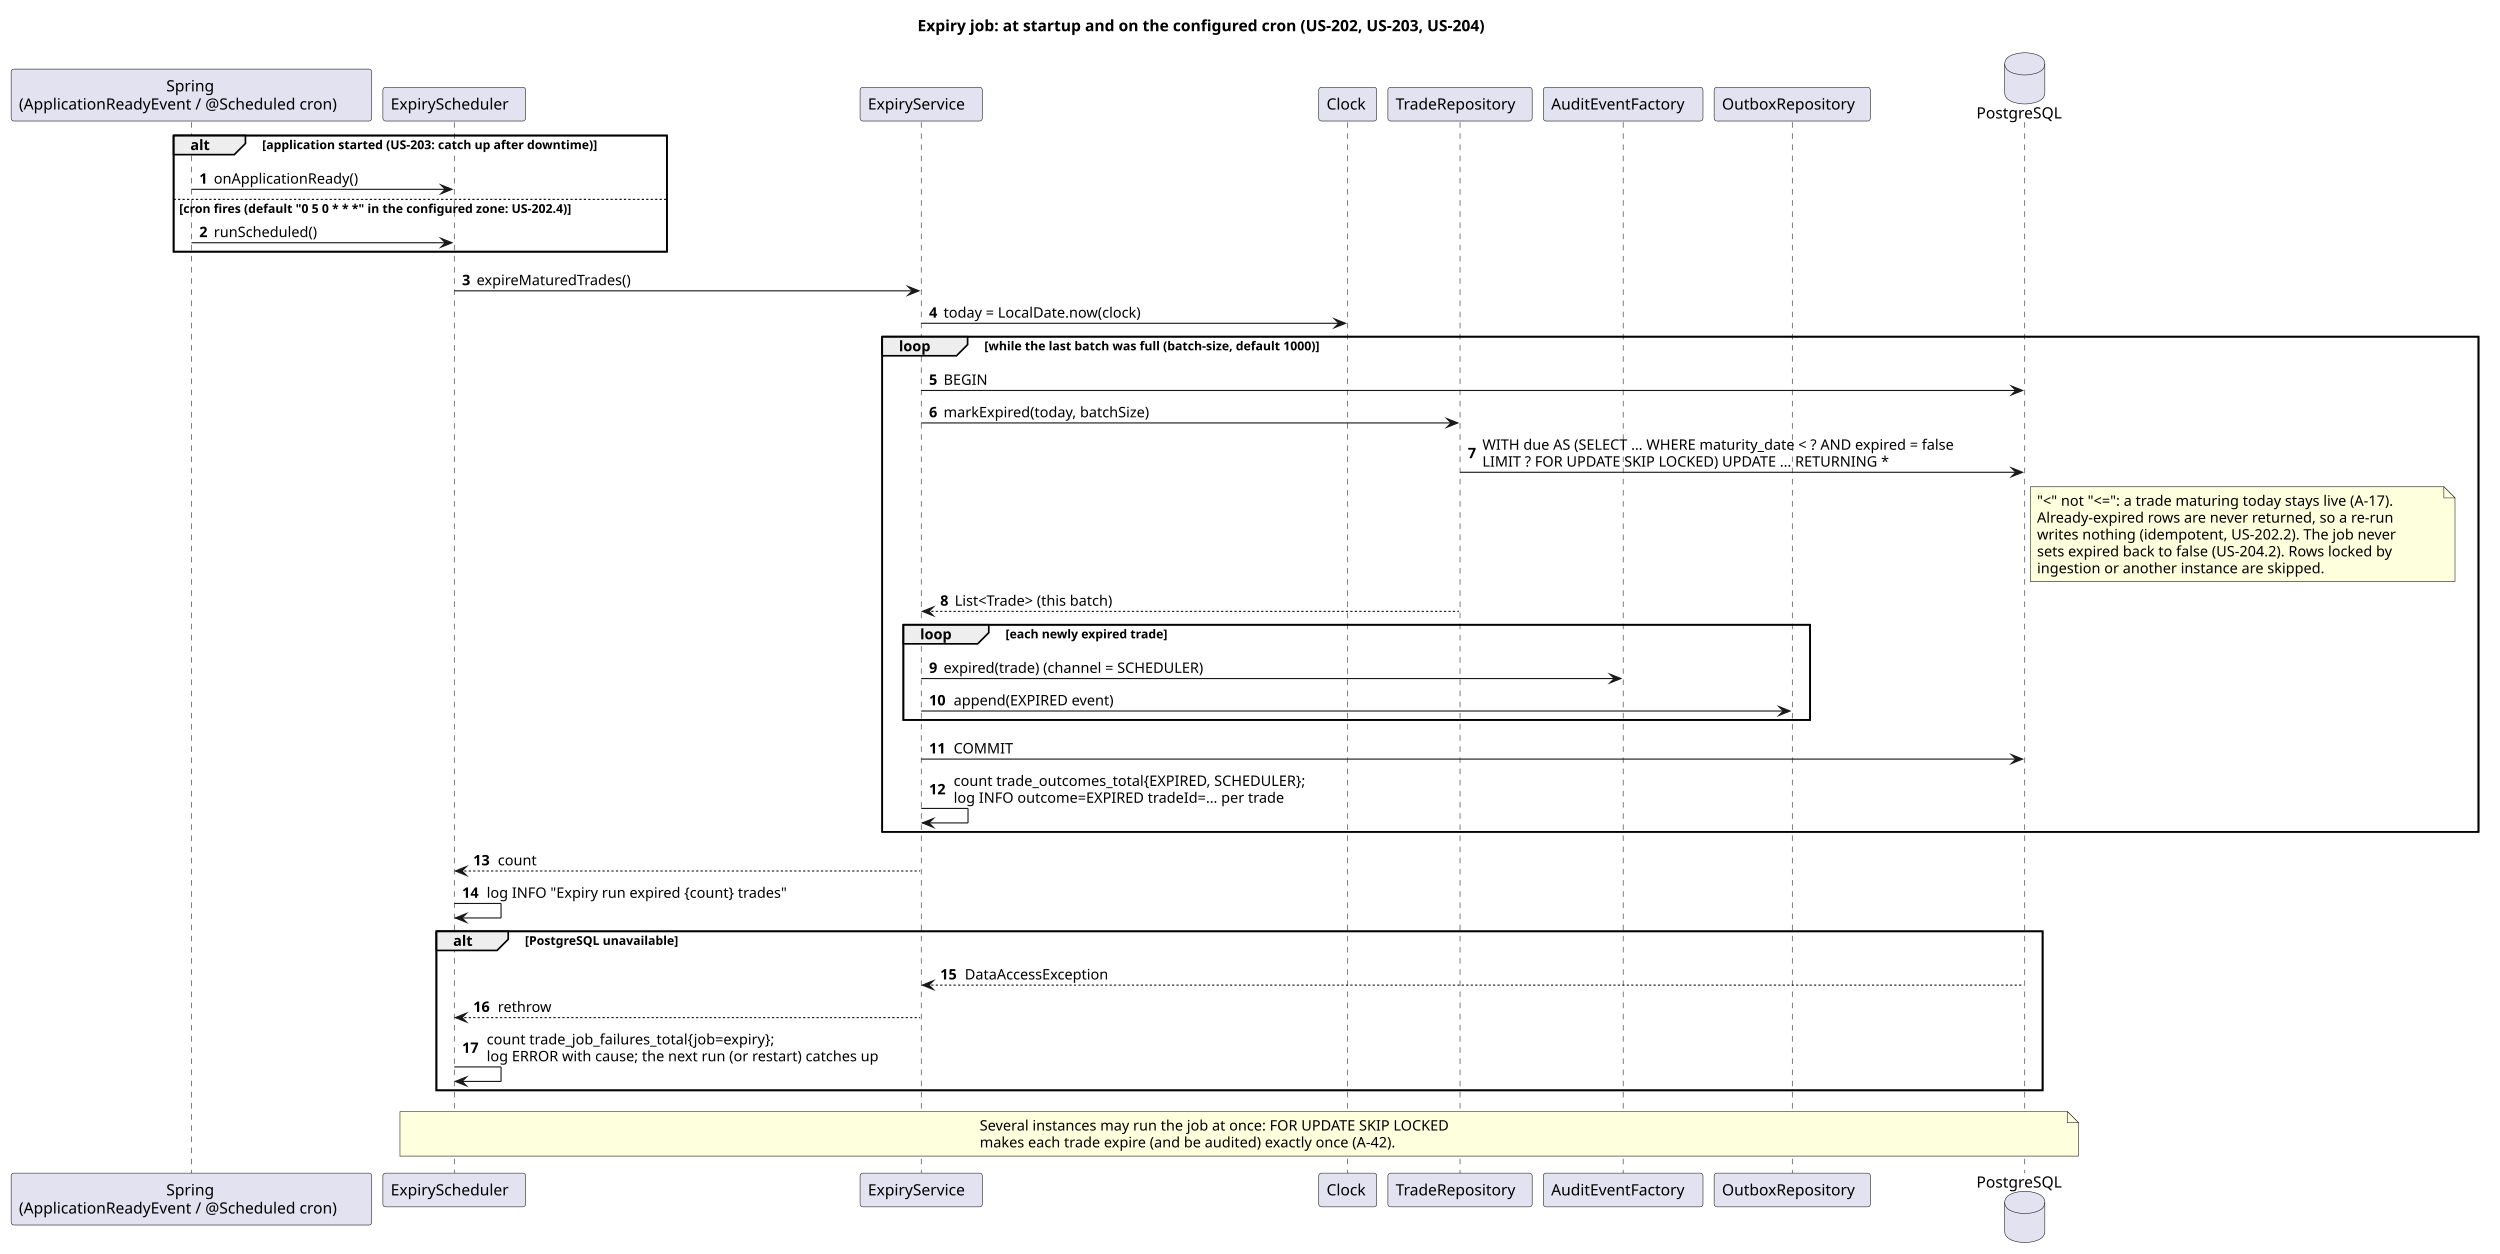
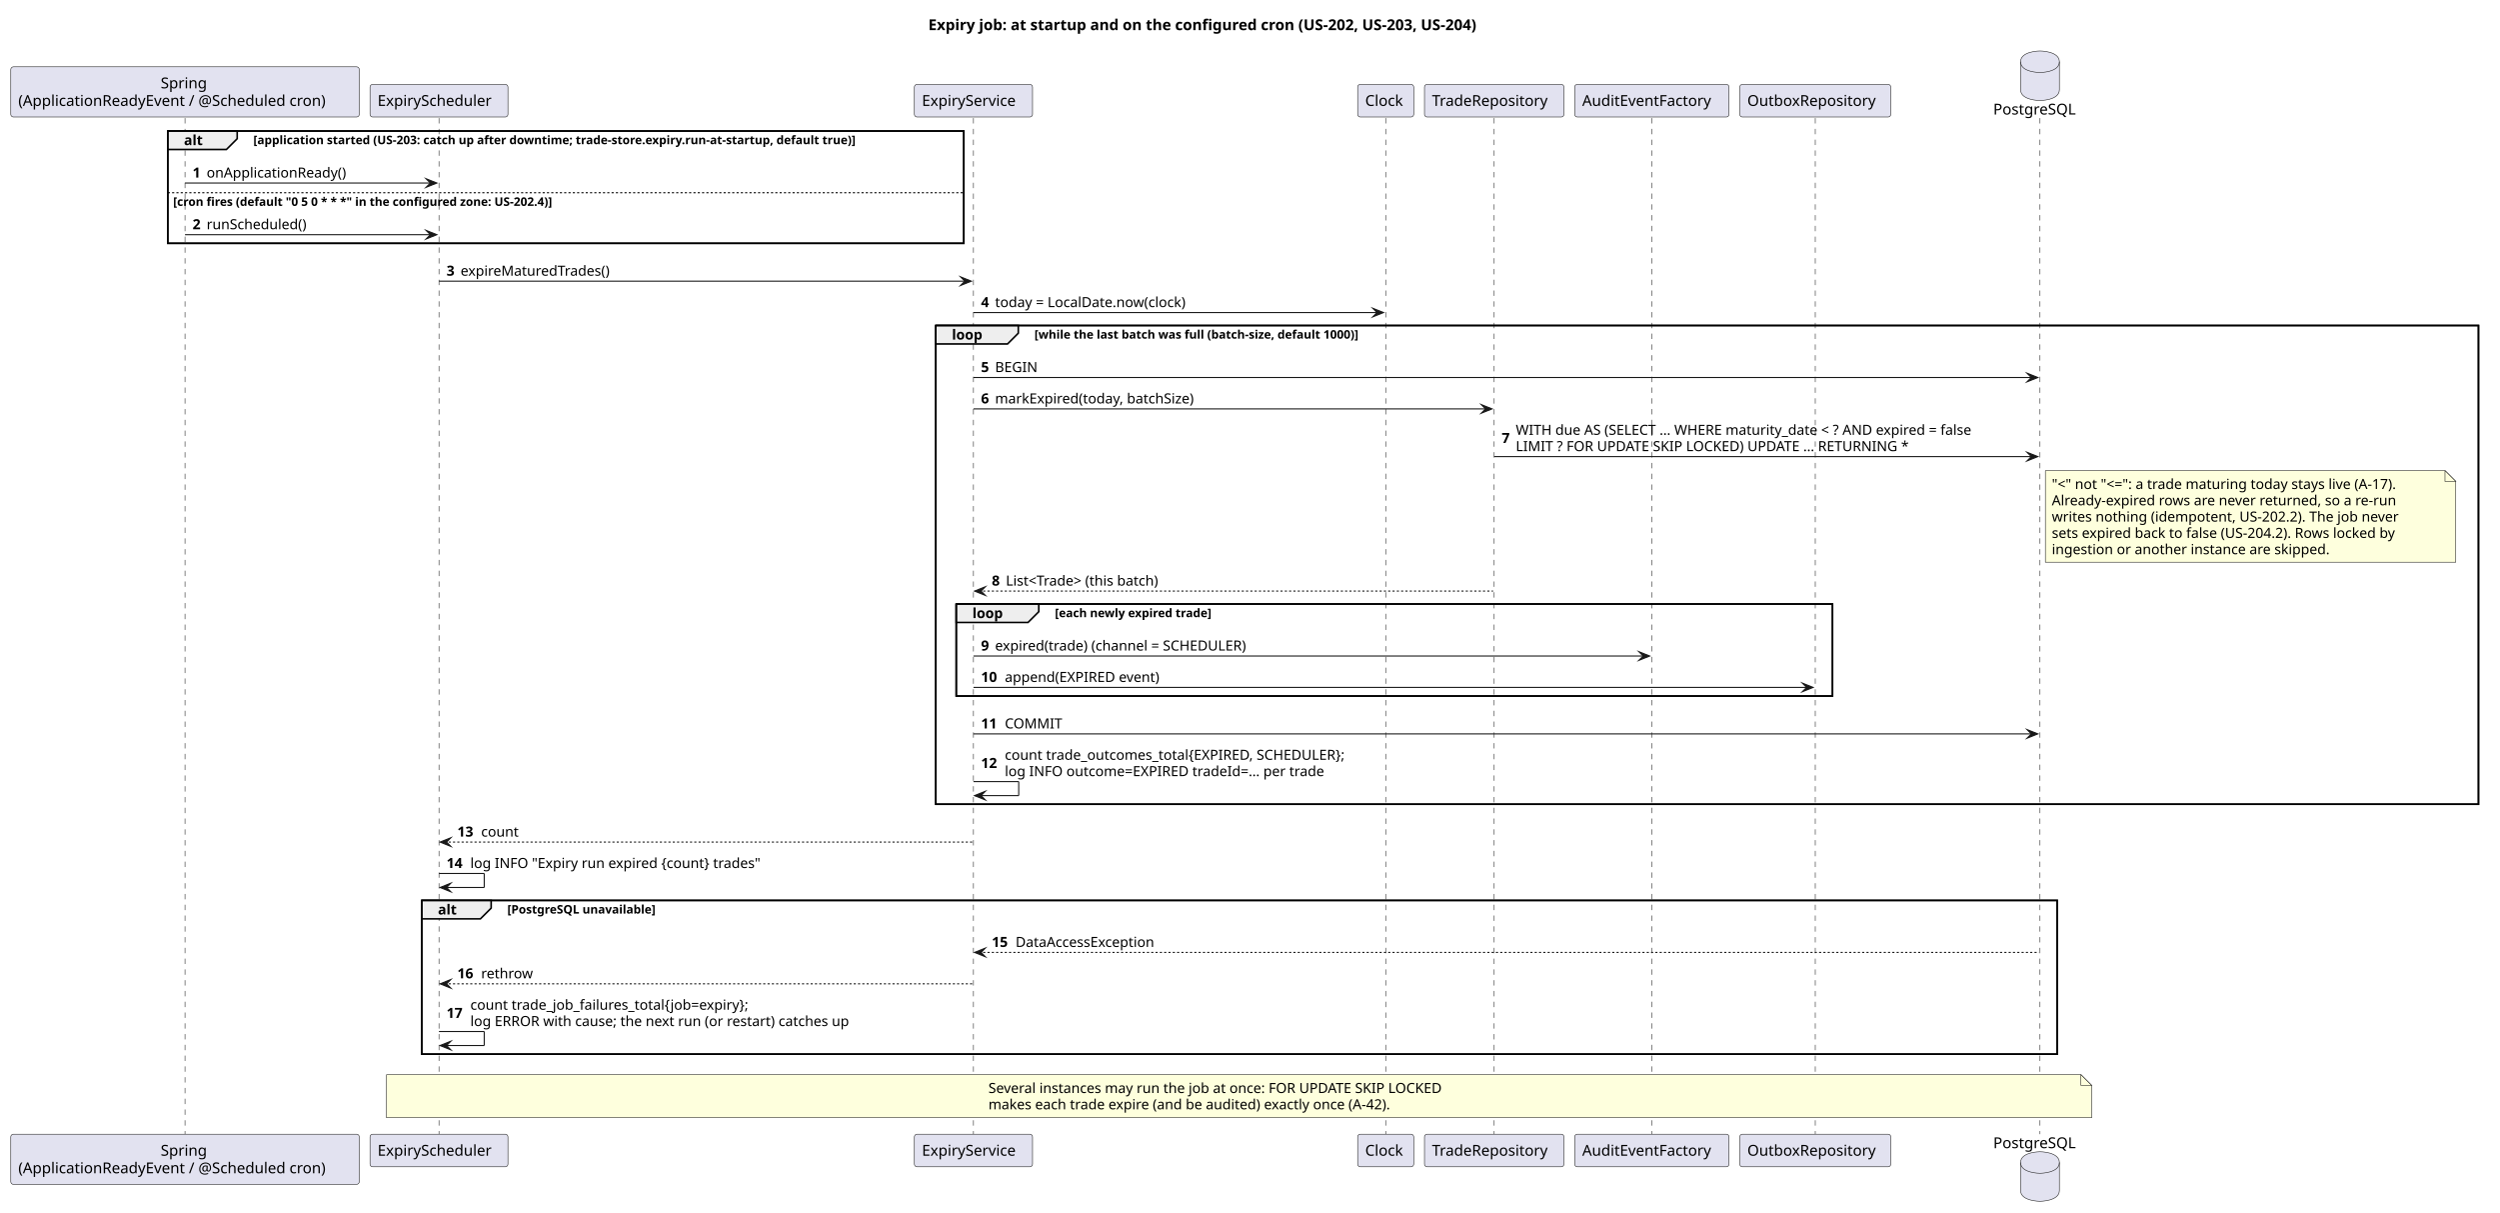
- <svg xmlns="http://www.w3.org/2000/svg" version="1.1" data-diagram-type="SEQUENCE" style="width:2243px;height:1125px;background:#FFFFFF;" width="2243px" height="1125px" viewBox="0 0 2243 1125" zoomAndPan="magnify" preserveAspectRatio="none" contentStyleType="text/css">
+ <svg xmlns="http://www.w3.org/2000/svg" version="1.1" data-diagram-type="SEQUENCE" style="width:2320px;height:1125px;background:#FFFFFF;" width="2320px" height="1125px" viewBox="0 0 2320 1125" zoomAndPan="magnify" preserveAspectRatio="none" contentStyleType="text/css">
  <defs />
  <g font-family="sans-serif" lengthAdjust="spacing">
    <g class="title" data-source-line="1">
-       <text x="823.188" y="27.995" fill="#000" font-size="14" textLength="595.328" font-weight="700">Expiry job: at startup and on the configured cron (US-202, US-203, US-204)</text>
-     </g>
-     <rect x="155.762" y="121.594" width="442.614" height="104.203" fill="none" style="stroke:#000;stroke-width:1.5;" />
-     <rect x="791.512" y="302.063" width="1432.193" height="444.258" fill="none" style="stroke:#000;stroke-width:1.5;" />
-     <rect x="810.512" y="560.523" width="813.499" height="85.398" fill="none" style="stroke:#000;stroke-width:1.5;" />
-     <rect x="391.543" y="835.586" width="1441.084" height="142.664" fill="none" style="stroke:#000;stroke-width:1.5;" />
+       <text x="861.804" y="27.995" fill="#000" font-size="14" textLength="595.328" font-weight="700">Expiry job: at startup and on the configured cron (US-202, US-203, US-204)</text>
+     </g>
+     <rect x="155.762" y="121.594" width="738.98" height="104.203" fill="none" style="stroke:#000;stroke-width:1.5;" />
+     <rect x="868.743" y="302.063" width="1432.193" height="444.258" fill="none" style="stroke:#000;stroke-width:1.5;" />
+     <rect x="887.743" y="560.523" width="813.499" height="85.398" fill="none" style="stroke:#000;stroke-width:1.5;" />
+     <rect x="391.543" y="835.586" width="1518.315" height="142.664" fill="none" style="stroke:#000;stroke-width:1.5;" />
    <g class="participant-lifeline" data-qualified-name="Spring" data-entity-uid="part1" id="part1-lifeline" data-source-line="4">
      <g>
        <rect x="168.262" y="109.594" width="8" height="942.922" fill="#000" fill-opacity="0" />
        <line x1="171.762" y1="109.594" x2="171.762" y2="1052.516" style="stroke:#181818;stroke-width:0.5;stroke-dasharray:5,5;" />
      </g>
    </g>
    <g class="participant-lifeline" data-qualified-name="ExpiryScheduler" data-entity-uid="part2" id="part2-lifeline" data-source-line="5">
      <g>
        <rect x="404.043" y="109.594" width="8" height="942.922" fill="#000" fill-opacity="0" />
        <line x1="407.543" y1="109.594" x2="407.543" y2="1052.516" style="stroke:#181818;stroke-width:0.5;stroke-dasharray:5,5;" />
      </g>
    </g>
    <g class="participant-lifeline" data-qualified-name="ExpiryService" data-entity-uid="part3" id="part3-lifeline" data-source-line="6">
      <g>
-         <rect x="823.012" y="109.594" width="8" height="942.922" fill="#000" fill-opacity="0" />
-         <line x1="826.512" y1="109.594" x2="826.512" y2="1052.516" style="stroke:#181818;stroke-width:0.5;stroke-dasharray:5,5;" />
+         <rect x="900.243" y="109.594" width="8" height="942.922" fill="#000" fill-opacity="0" />
+         <line x1="903.743" y1="109.594" x2="903.743" y2="1052.516" style="stroke:#181818;stroke-width:0.5;stroke-dasharray:5,5;" />
      </g>
    </g>
    <g class="participant-lifeline" data-qualified-name="Clock" data-entity-uid="part4" id="part4-lifeline" data-source-line="7">
      <g>
-         <rect x="1205.691" y="109.594" width="8" height="942.922" fill="#000" fill-opacity="0" />
-         <line x1="1209.191" y1="109.594" x2="1209.191" y2="1052.516" style="stroke:#181818;stroke-width:0.5;stroke-dasharray:5,5;" />
+         <rect x="1282.922" y="109.594" width="8" height="942.922" fill="#000" fill-opacity="0" />
+         <line x1="1286.422" y1="109.594" x2="1286.422" y2="1052.516" style="stroke:#181818;stroke-width:0.5;stroke-dasharray:5,5;" />
      </g>
    </g>
    <g class="participant-lifeline" data-qualified-name="TradeRepository" data-entity-uid="part5" id="part5-lifeline" data-source-line="8">
      <g>
-         <rect x="1306.438" y="109.594" width="8" height="942.922" fill="#000" fill-opacity="0" />
-         <line x1="1309.938" y1="109.594" x2="1309.938" y2="1052.516" style="stroke:#181818;stroke-width:0.5;stroke-dasharray:5,5;" />
+         <rect x="1383.669" y="109.594" width="8" height="942.922" fill="#000" fill-opacity="0" />
+         <line x1="1387.169" y1="109.594" x2="1387.169" y2="1052.516" style="stroke:#181818;stroke-width:0.5;stroke-dasharray:5,5;" />
      </g>
    </g>
    <g class="participant-lifeline" data-qualified-name="AuditEventFactory" data-entity-uid="part6" id="part6-lifeline" data-source-line="9">
      <g>
-         <rect x="1452.791" y="109.594" width="8" height="942.922" fill="#000" fill-opacity="0" />
-         <line x1="1456.291" y1="109.594" x2="1456.291" y2="1052.516" style="stroke:#181818;stroke-width:0.5;stroke-dasharray:5,5;" />
+         <rect x="1530.022" y="109.594" width="8" height="942.922" fill="#000" fill-opacity="0" />
+         <line x1="1533.522" y1="109.594" x2="1533.522" y2="1052.516" style="stroke:#181818;stroke-width:0.5;stroke-dasharray:5,5;" />
      </g>
    </g>
    <g class="participant-lifeline" data-qualified-name="OutboxRepository" data-entity-uid="part7" id="part7-lifeline" data-source-line="10">
      <g>
-         <rect x="1604.51" y="109.594" width="8" height="942.922" fill="#000" fill-opacity="0" />
-         <line x1="1608.01" y1="109.594" x2="1608.01" y2="1052.516" style="stroke:#181818;stroke-width:0.5;stroke-dasharray:5,5;" />
+         <rect x="1681.741" y="109.594" width="8" height="942.922" fill="#000" fill-opacity="0" />
+         <line x1="1685.241" y1="109.594" x2="1685.241" y2="1052.516" style="stroke:#181818;stroke-width:0.5;stroke-dasharray:5,5;" />
      </g>
    </g>
    <g class="participant-lifeline" data-qualified-name="PostgreSQL" data-entity-uid="part8" id="part8-lifeline" data-source-line="11">
      <g>
-         <rect x="1813.127" y="109.594" width="8" height="942.922" fill="#000" fill-opacity="0" />
-         <line x1="1816.627" y1="109.594" x2="1816.627" y2="1052.516" style="stroke:#181818;stroke-width:0.5;stroke-dasharray:5,5;" />
+         <rect x="1890.358" y="109.594" width="8" height="942.922" fill="#000" fill-opacity="0" />
+         <line x1="1893.858" y1="109.594" x2="1893.858" y2="1052.516" style="stroke:#181818;stroke-width:0.5;stroke-dasharray:5,5;" />
      </g>
    </g>
    <g class="participant participant-head" data-qualified-name="Spring" data-entity-uid="part1" id="part1-head" data-source-line="4">
      <rect x="10" y="62" width="323.524" height="46.594" fill="#E2E2F0" style="stroke:#181818;stroke-width:0.5;" rx="2.5" ry="2.5" />
      <text x="149.173" y="81.995" fill="#000" font-size="14" textLength="45.179">Spring</text>
      <text x="17" y="98.292" fill="#000" font-size="14" textLength="309.524">(ApplicationReadyEvent / @Scheduled cron)</text>
    </g>
    <g class="participant participant-head" data-qualified-name="ExpiryScheduler" data-entity-uid="part2" id="part2-head" data-source-line="5">
      <rect x="343.524" y="78.297" width="128.037" height="30.297" fill="#E2E2F0" style="stroke:#181818;stroke-width:0.5;" rx="2.5" ry="2.5" />
      <text x="350.524" y="98.292" fill="#000" font-size="14" textLength="114.037">ExpiryScheduler</text>
    </g>
    <g class="participant participant-head" data-qualified-name="ExpiryService" data-entity-uid="part3" id="part3-head" data-source-line="6">
-       <rect x="771.667" y="78.297" width="109.689" height="30.297" fill="#E2E2F0" style="stroke:#181818;stroke-width:0.5;" rx="2.5" ry="2.5" />
-       <text x="778.667" y="98.292" fill="#000" font-size="14" textLength="95.689">ExpiryService</text>
+       <rect x="848.898" y="78.297" width="109.689" height="30.297" fill="#E2E2F0" style="stroke:#181818;stroke-width:0.5;" rx="2.5" ry="2.5" />
+       <text x="855.898" y="98.292" fill="#000" font-size="14" textLength="95.689">ExpiryService</text>
    </g>
    <g class="participant participant-head" data-qualified-name="Clock" data-entity-uid="part4" id="part4-head" data-source-line="7">
-       <rect x="1183.173" y="78.297" width="52.035" height="30.297" fill="#E2E2F0" style="stroke:#181818;stroke-width:0.5;" rx="2.5" ry="2.5" />
-       <text x="1190.173" y="98.292" fill="#000" font-size="14" textLength="38.035">Clock</text>
+       <rect x="1260.404" y="78.297" width="52.035" height="30.297" fill="#E2E2F0" style="stroke:#181818;stroke-width:0.5;" rx="2.5" ry="2.5" />
+       <text x="1267.404" y="98.292" fill="#000" font-size="14" textLength="38.035">Clock</text>
    </g>
    <g class="participant participant-head" data-qualified-name="TradeRepository" data-entity-uid="part5" id="part5-head" data-source-line="8">
-       <rect x="1245.208" y="78.297" width="129.459" height="30.297" fill="#E2E2F0" style="stroke:#181818;stroke-width:0.5;" rx="2.5" ry="2.5" />
-       <text x="1252.208" y="98.292" fill="#000" font-size="14" textLength="115.459">TradeRepository</text>
+       <rect x="1322.439" y="78.297" width="129.459" height="30.297" fill="#E2E2F0" style="stroke:#181818;stroke-width:0.5;" rx="2.5" ry="2.5" />
+       <text x="1329.439" y="98.292" fill="#000" font-size="14" textLength="115.459">TradeRepository</text>
    </g>
    <g class="participant participant-head" data-qualified-name="AuditEventFactory" data-entity-uid="part6" id="part6-head" data-source-line="9">
-       <rect x="1384.667" y="78.297" width="143.247" height="30.297" fill="#E2E2F0" style="stroke:#181818;stroke-width:0.5;" rx="2.5" ry="2.5" />
-       <text x="1391.667" y="98.292" fill="#000" font-size="14" textLength="129.247">AuditEventFactory</text>
+       <rect x="1461.898" y="78.297" width="143.247" height="30.297" fill="#E2E2F0" style="stroke:#181818;stroke-width:0.5;" rx="2.5" ry="2.5" />
+       <text x="1468.898" y="98.292" fill="#000" font-size="14" textLength="129.247">AuditEventFactory</text>
    </g>
    <g class="participant participant-head" data-qualified-name="OutboxRepository" data-entity-uid="part7" id="part7-head" data-source-line="10">
-       <rect x="1537.915" y="78.297" width="140.191" height="30.297" fill="#E2E2F0" style="stroke:#181818;stroke-width:0.5;" rx="2.5" ry="2.5" />
-       <text x="1544.915" y="98.292" fill="#000" font-size="14" textLength="126.191">OutboxRepository</text>
+       <rect x="1615.146" y="78.297" width="140.191" height="30.297" fill="#E2E2F0" style="stroke:#181818;stroke-width:0.5;" rx="2.5" ry="2.5" />
+       <text x="1622.146" y="98.292" fill="#000" font-size="14" textLength="126.191">OutboxRepository</text>
    </g>
    <g class="participant participant-head" data-qualified-name="PostgreSQL" data-entity-uid="part8" id="part8-head" data-source-line="11">
-       <text x="1773.251" y="106.292" fill="#000" font-size="14" textLength="80.753">PostgreSQL</text>
-       <path d="M1798.627,57.297 C1798.627,47.297 1816.627,47.297 1816.627,47.297 C1816.627,47.297 1834.627,47.297 1834.627,57.297 L1834.627,83.297 C1834.627,93.297 1816.627,93.297 1816.627,93.297 C1816.627,93.297 1798.627,93.297 1798.627,83.297 L1798.627,57.297" style="stroke:#181818;stroke-width:0.5;" fill="#E2E2F0" />
-       <path d="M1798.627,57.297 C1798.627,67.297 1816.627,67.297 1816.627,67.297 C1816.627,67.297 1834.627,67.297 1834.627,57.297" style="stroke:#181818;stroke-width:0.5;" fill="none" />
+       <text x="1850.482" y="106.292" fill="#000" font-size="14" textLength="80.753">PostgreSQL</text>
+       <path d="M1875.858,57.297 C1875.858,47.297 1893.858,47.297 1893.858,47.297 C1893.858,47.297 1911.858,47.297 1911.858,57.297 L1911.858,83.297 C1911.858,93.297 1893.858,93.297 1893.858,93.297 C1893.858,93.297 1875.858,93.297 1875.858,83.297 L1875.858,57.297" style="stroke:#181818;stroke-width:0.5;" fill="#E2E2F0" />
+       <path d="M1875.858,57.297 C1875.858,67.297 1893.858,67.297 1893.858,67.297 C1893.858,67.297 1911.858,67.297 1911.858,57.297" style="stroke:#181818;stroke-width:0.5;" fill="none" />
    </g>
    <g class="participant participant-tail" data-qualified-name="Spring" data-entity-uid="part1" id="part1-tail" data-source-line="4">
      <rect x="10" y="1052.516" width="323.524" height="46.594" fill="#E2E2F0" style="stroke:#181818;stroke-width:0.5;" rx="2.5" ry="2.5" />
      <text x="149.173" y="1072.511" fill="#000" font-size="14" textLength="45.179">Spring</text>
      <text x="17" y="1088.808" fill="#000" font-size="14" textLength="309.524">(ApplicationReadyEvent / @Scheduled cron)</text>
    </g>
    <g class="participant participant-tail" data-qualified-name="ExpiryScheduler" data-entity-uid="part2" id="part2-tail" data-source-line="5">
      <rect x="343.524" y="1052.516" width="128.037" height="30.297" fill="#E2E2F0" style="stroke:#181818;stroke-width:0.5;" rx="2.5" ry="2.5" />
      <text x="350.524" y="1072.511" fill="#000" font-size="14" textLength="114.037">ExpiryScheduler</text>
    </g>
    <g class="participant participant-tail" data-qualified-name="ExpiryService" data-entity-uid="part3" id="part3-tail" data-source-line="6">
-       <rect x="771.667" y="1052.516" width="109.689" height="30.297" fill="#E2E2F0" style="stroke:#181818;stroke-width:0.5;" rx="2.5" ry="2.5" />
-       <text x="778.667" y="1072.511" fill="#000" font-size="14" textLength="95.689">ExpiryService</text>
+       <rect x="848.898" y="1052.516" width="109.689" height="30.297" fill="#E2E2F0" style="stroke:#181818;stroke-width:0.5;" rx="2.5" ry="2.5" />
+       <text x="855.898" y="1072.511" fill="#000" font-size="14" textLength="95.689">ExpiryService</text>
    </g>
    <g class="participant participant-tail" data-qualified-name="Clock" data-entity-uid="part4" id="part4-tail" data-source-line="7">
-       <rect x="1183.173" y="1052.516" width="52.035" height="30.297" fill="#E2E2F0" style="stroke:#181818;stroke-width:0.5;" rx="2.5" ry="2.5" />
-       <text x="1190.173" y="1072.511" fill="#000" font-size="14" textLength="38.035">Clock</text>
+       <rect x="1260.404" y="1052.516" width="52.035" height="30.297" fill="#E2E2F0" style="stroke:#181818;stroke-width:0.5;" rx="2.5" ry="2.5" />
+       <text x="1267.404" y="1072.511" fill="#000" font-size="14" textLength="38.035">Clock</text>
    </g>
    <g class="participant participant-tail" data-qualified-name="TradeRepository" data-entity-uid="part5" id="part5-tail" data-source-line="8">
-       <rect x="1245.208" y="1052.516" width="129.459" height="30.297" fill="#E2E2F0" style="stroke:#181818;stroke-width:0.5;" rx="2.5" ry="2.5" />
-       <text x="1252.208" y="1072.511" fill="#000" font-size="14" textLength="115.459">TradeRepository</text>
+       <rect x="1322.439" y="1052.516" width="129.459" height="30.297" fill="#E2E2F0" style="stroke:#181818;stroke-width:0.5;" rx="2.5" ry="2.5" />
+       <text x="1329.439" y="1072.511" fill="#000" font-size="14" textLength="115.459">TradeRepository</text>
    </g>
    <g class="participant participant-tail" data-qualified-name="AuditEventFactory" data-entity-uid="part6" id="part6-tail" data-source-line="9">
-       <rect x="1384.667" y="1052.516" width="143.247" height="30.297" fill="#E2E2F0" style="stroke:#181818;stroke-width:0.5;" rx="2.5" ry="2.5" />
-       <text x="1391.667" y="1072.511" fill="#000" font-size="14" textLength="129.247">AuditEventFactory</text>
+       <rect x="1461.898" y="1052.516" width="143.247" height="30.297" fill="#E2E2F0" style="stroke:#181818;stroke-width:0.5;" rx="2.5" ry="2.5" />
+       <text x="1468.898" y="1072.511" fill="#000" font-size="14" textLength="129.247">AuditEventFactory</text>
    </g>
    <g class="participant participant-tail" data-qualified-name="OutboxRepository" data-entity-uid="part7" id="part7-tail" data-source-line="10">
-       <rect x="1537.915" y="1052.516" width="140.191" height="30.297" fill="#E2E2F0" style="stroke:#181818;stroke-width:0.5;" rx="2.5" ry="2.5" />
-       <text x="1544.915" y="1072.511" fill="#000" font-size="14" textLength="126.191">OutboxRepository</text>
+       <rect x="1615.146" y="1052.516" width="140.191" height="30.297" fill="#E2E2F0" style="stroke:#181818;stroke-width:0.5;" rx="2.5" ry="2.5" />
+       <text x="1622.146" y="1072.511" fill="#000" font-size="14" textLength="126.191">OutboxRepository</text>
    </g>
    <g class="participant participant-tail" data-qualified-name="PostgreSQL" data-entity-uid="part8" id="part8-tail" data-source-line="11">
-       <text x="1773.251" y="1065.511" fill="#000" font-size="14" textLength="80.753">PostgreSQL</text>
-       <path d="M1798.627,1078.813 C1798.627,1068.813 1816.627,1068.813 1816.627,1068.813 C1816.627,1068.813 1834.627,1068.813 1834.627,1078.813 L1834.627,1104.813 C1834.627,1114.813 1816.627,1114.813 1816.627,1114.813 C1816.627,1114.813 1798.627,1114.813 1798.627,1104.813 L1798.627,1078.813" style="stroke:#181818;stroke-width:0.5;" fill="#E2E2F0" />
-       <path d="M1798.627,1078.813 C1798.627,1088.813 1816.627,1088.813 1816.627,1088.813 C1816.627,1088.813 1834.627,1088.813 1834.627,1078.813" style="stroke:#181818;stroke-width:0.5;" fill="none" />
+       <text x="1850.482" y="1065.511" fill="#000" font-size="14" textLength="80.753">PostgreSQL</text>
+       <path d="M1875.858,1078.813 C1875.858,1068.813 1893.858,1068.813 1893.858,1068.813 C1893.858,1068.813 1911.858,1068.813 1911.858,1078.813 L1911.858,1104.813 C1911.858,1114.813 1893.858,1114.813 1893.858,1114.813 C1893.858,1114.813 1875.858,1114.813 1875.858,1104.813 L1875.858,1078.813" style="stroke:#181818;stroke-width:0.5;" fill="#E2E2F0" />
+       <path d="M1875.858,1078.813 C1875.858,1088.813 1893.858,1088.813 1893.858,1088.813 C1893.858,1088.813 1911.858,1088.813 1911.858,1078.813" style="stroke:#181818;stroke-width:0.5;" fill="none" />
    </g>
    <path d="M155.762,121.594 L220.205,121.594 L220.205,128.727 L210.205,138.727 L155.762,138.727 L155.762,121.594" style="stroke:#000;stroke-width:1.5;" fill="#EEE" />
-     <rect x="155.762" y="121.594" width="442.614" height="104.203" fill="none" style="stroke:#000;stroke-width:1.5;" />
+     <rect x="155.762" y="121.594" width="738.98" height="104.203" fill="none" style="stroke:#000;stroke-width:1.5;" />
    <text x="170.762" y="134.661" fill="#000" font-size="13" textLength="19.443" font-weight="700">alt</text>
-     <text x="235.205" y="133.804" fill="#000" font-size="11" textLength="347.171" font-weight="700">[application started (US-203: catch up after downtime)]</text>
+     <text x="235.205" y="133.804" fill="#000" font-size="11" textLength="643.538" font-weight="700">[application started (US-203: catch up after downtime; trade-store.expiry.run-at-startup, default true)]</text>
    <g class="message" data-entity-1="part1" data-entity-2="part2" id="msg1" data-source-line="14">
      <polygon points="395.543,165.859,405.543,169.859,395.543,173.859,399.543,169.859" fill="#181818" style="stroke:#181818;stroke-width:1;stroke-linejoin:miter;stroke-miterlimit:10;" />
      <line x1="171.762" y1="169.859" x2="401.543" y2="169.859" style="stroke:#181818;stroke-width:1;" />
      <text x="178.762" y="164.793" fill="#000" font-size="13" font-weight="700">1</text>
      <text x="191.808" y="164.793" fill="#000" font-size="13" textLength="139.915">onApplicationReady()</text>
    </g>
-     <line x1="155.762" y1="178.859" x2="598.376" y2="178.859" style="stroke:#000;stroke-width:1;stroke-dasharray:2,2;" />
+     <line x1="155.762" y1="178.859" x2="894.743" y2="178.859" style="stroke:#000;stroke-width:1;stroke-dasharray:2,2;" />
    <text x="160.762" y="191.07" fill="#000" font-size="11" textLength="410.244" font-weight="700">[cron fires (default "0 5 0 * * *" in the configured zone: US-202.4)]</text>
    <g class="message" data-entity-1="part1" data-entity-2="part2" id="msg2" data-source-line="16">
      <polygon points="395.543,213.797,405.543,217.797,395.543,221.797,399.543,217.797" fill="#181818" style="stroke:#181818;stroke-width:1;stroke-linejoin:miter;stroke-miterlimit:10;" />
      <line x1="171.762" y1="217.797" x2="401.543" y2="217.797" style="stroke:#181818;stroke-width:1;" />
      <text x="178.762" y="212.731" fill="#000" font-size="13" font-weight="700">2</text>
      <text x="191.808" y="212.731" fill="#000" font-size="13" textLength="99.957">runScheduled()</text>
    </g>
    <g class="message" data-entity-1="part2" data-entity-2="part3" id="msg3" data-source-line="18">
-       <polygon points="814.512,256.93,824.512,260.93,814.512,264.93,818.512,260.93" fill="#181818" style="stroke:#181818;stroke-width:1;stroke-linejoin:miter;stroke-miterlimit:10;" />
-       <line x1="407.543" y1="260.93" x2="820.512" y2="260.93" style="stroke:#181818;stroke-width:1;" />
+       <polygon points="891.743,256.93,901.743,260.93,891.743,264.93,895.743,260.93" fill="#181818" style="stroke:#181818;stroke-width:1;stroke-linejoin:miter;stroke-miterlimit:10;" />
+       <line x1="407.543" y1="260.93" x2="897.743" y2="260.93" style="stroke:#181818;stroke-width:1;" />
      <text x="414.543" y="255.864" fill="#000" font-size="13" font-weight="700">3</text>
      <text x="427.588" y="255.864" fill="#000" font-size="13" textLength="149.43">expireMaturedTrades()</text>
    </g>
    <g class="message" data-entity-1="part3" data-entity-2="part4" id="msg4" data-source-line="19">
-       <polygon points="1197.191,286.063,1207.191,290.063,1197.191,294.063,1201.191,290.063" fill="#181818" style="stroke:#181818;stroke-width:1;stroke-linejoin:miter;stroke-miterlimit:10;" />
-       <line x1="826.512" y1="290.063" x2="1203.191" y2="290.063" style="stroke:#181818;stroke-width:1;" />
-       <text x="833.512" y="284.997" fill="#000" font-size="13" font-weight="700">4</text>
-       <text x="846.557" y="284.997" fill="#000" font-size="13" textLength="195.603">today = LocalDate.now(clock)</text>
-     </g>
-     <path d="M791.512,302.063 L868.136,302.063 L868.136,309.195 L858.136,319.195 L791.512,319.195 L791.512,302.063" style="stroke:#000;stroke-width:1.5;" fill="#EEE" />
-     <rect x="791.512" y="302.063" width="1432.193" height="444.258" fill="none" style="stroke:#000;stroke-width:1.5;" />
-     <text x="806.512" y="315.129" fill="#000" font-size="13" textLength="31.624" font-weight="700">loop</text>
-     <text x="883.136" y="314.273" fill="#000" font-size="11" textLength="349.336" font-weight="700">[while the last batch was full (batch-size, default 1000)]</text>
+       <polygon points="1274.422,286.063,1284.422,290.063,1274.422,294.063,1278.422,290.063" fill="#181818" style="stroke:#181818;stroke-width:1;stroke-linejoin:miter;stroke-miterlimit:10;" />
+       <line x1="903.743" y1="290.063" x2="1280.422" y2="290.063" style="stroke:#181818;stroke-width:1;" />
+       <text x="910.743" y="284.997" fill="#000" font-size="13" font-weight="700">4</text>
+       <text x="923.788" y="284.997" fill="#000" font-size="13" textLength="195.603">today = LocalDate.now(clock)</text>
+     </g>
+     <path d="M868.743,302.063 L945.367,302.063 L945.367,309.195 L935.367,319.195 L868.743,319.195 L868.743,302.063" style="stroke:#000;stroke-width:1.5;" fill="#EEE" />
+     <rect x="868.743" y="302.063" width="1432.193" height="444.258" fill="none" style="stroke:#000;stroke-width:1.5;" />
+     <text x="883.743" y="315.129" fill="#000" font-size="13" textLength="31.624" font-weight="700">loop</text>
+     <text x="960.367" y="314.273" fill="#000" font-size="11" textLength="349.336" font-weight="700">[while the last batch was full (batch-size, default 1000)]</text>
    <g class="message" data-entity-1="part3" data-entity-2="part8" id="msg5" data-source-line="21">
-       <polygon points="1804.627,346.328,1814.627,350.328,1804.627,354.328,1808.627,350.328" fill="#181818" style="stroke:#181818;stroke-width:1;stroke-linejoin:miter;stroke-miterlimit:10;" />
-       <line x1="826.512" y1="350.328" x2="1810.627" y2="350.328" style="stroke:#181818;stroke-width:1;" />
-       <text x="833.512" y="345.262" fill="#000" font-size="13" font-weight="700">5</text>
-       <text x="846.557" y="345.262" fill="#000" font-size="13" textLength="40.765">BEGIN</text>
+       <polygon points="1881.858,346.328,1891.858,350.328,1881.858,354.328,1885.858,350.328" fill="#181818" style="stroke:#181818;stroke-width:1;stroke-linejoin:miter;stroke-miterlimit:10;" />
+       <line x1="903.743" y1="350.328" x2="1887.858" y2="350.328" style="stroke:#181818;stroke-width:1;" />
+       <text x="910.743" y="345.262" fill="#000" font-size="13" font-weight="700">5</text>
+       <text x="923.788" y="345.262" fill="#000" font-size="13" textLength="40.765">BEGIN</text>
    </g>
    <g class="message" data-entity-1="part3" data-entity-2="part5" id="msg6" data-source-line="22">
-       <polygon points="1297.938,375.461,1307.938,379.461,1297.938,383.461,1301.938,379.461" fill="#181818" style="stroke:#181818;stroke-width:1;stroke-linejoin:miter;stroke-miterlimit:10;" />
-       <line x1="826.512" y1="379.461" x2="1303.938" y2="379.461" style="stroke:#181818;stroke-width:1;" />
-       <text x="833.512" y="374.395" fill="#000" font-size="13" font-weight="700">6</text>
-       <text x="846.557" y="374.395" fill="#000" font-size="13" textLength="201.627">markExpired(today, batchSize)</text>
+       <polygon points="1375.169,375.461,1385.169,379.461,1375.169,383.461,1379.169,379.461" fill="#181818" style="stroke:#181818;stroke-width:1;stroke-linejoin:miter;stroke-miterlimit:10;" />
+       <line x1="903.743" y1="379.461" x2="1381.169" y2="379.461" style="stroke:#181818;stroke-width:1;" />
+       <text x="910.743" y="374.395" fill="#000" font-size="13" font-weight="700">6</text>
+       <text x="923.788" y="374.395" fill="#000" font-size="13" textLength="201.627">markExpired(today, batchSize)</text>
    </g>
    <g class="message" data-entity-1="part5" data-entity-2="part8" id="msg7" data-source-line="23">
-       <polygon points="1804.627,419.727,1814.627,423.727,1804.627,427.727,1808.627,423.727" fill="#181818" style="stroke:#181818;stroke-width:1;stroke-linejoin:miter;stroke-miterlimit:10;" />
-       <line x1="1309.938" y1="423.727" x2="1810.627" y2="423.727" style="stroke:#181818;stroke-width:1;" />
-       <text x="1316.938" y="411.094" fill="#000" font-size="13" font-weight="700">7</text>
-       <text x="1329.983" y="403.528" fill="#000" font-size="13" textLength="469.644">WITH due AS (SELECT … WHERE maturity_date &lt; ? AND expired = false</text>
-       <text x="1329.983" y="418.661" fill="#000" font-size="13" textLength="393.142">LIMIT ? FOR UPDATE SKIP LOCKED) UPDATE … RETURNING *</text>
-     </g>
-     <path d="M1821.627,436.727 L1821.627,521.727 L2202.627,521.727 L2202.627,446.727 L2192.627,436.727 L1821.627,436.727" style="stroke:#181818;stroke-width:0.5;" fill="#FEFFDD" />
-     <path d="M2192.627,436.727 L2192.627,446.727 L2202.627,446.727 L2192.627,436.727" style="stroke:#181818;stroke-width:0.5;" fill="#FEFFDD" />
-     <text x="1827.627" y="453.793" fill="#000" font-size="13" textLength="360.077">"&lt;" not "&lt;=": a trade maturing today stays live (A-17).</text>
-     <text x="1827.627" y="468.926" fill="#000" font-size="13" textLength="345.008">Already-expired rows are never returned, so a re-run</text>
-     <text x="1827.627" y="484.059" fill="#000" font-size="13" textLength="348.397">writes nothing (idempotent, US-202.2). The job never</text>
-     <text x="1827.627" y="499.192" fill="#000" font-size="13" textLength="350.499">sets expired back to false (US-204.2). Rows locked by</text>
-     <text x="1827.627" y="514.325" fill="#000" font-size="13" textLength="275.755">ingestion or another instance are skipped.</text>
+       <polygon points="1881.858,419.727,1891.858,423.727,1881.858,427.727,1885.858,423.727" fill="#181818" style="stroke:#181818;stroke-width:1;stroke-linejoin:miter;stroke-miterlimit:10;" />
+       <line x1="1387.169" y1="423.727" x2="1887.858" y2="423.727" style="stroke:#181818;stroke-width:1;" />
+       <text x="1394.169" y="411.094" fill="#000" font-size="13" font-weight="700">7</text>
+       <text x="1407.214" y="403.528" fill="#000" font-size="13" textLength="469.644">WITH due AS (SELECT … WHERE maturity_date &lt; ? AND expired = false</text>
+       <text x="1407.214" y="418.661" fill="#000" font-size="13" textLength="393.142">LIMIT ? FOR UPDATE SKIP LOCKED) UPDATE … RETURNING *</text>
+     </g>
+     <path d="M1898.858,436.727 L1898.858,521.727 L2279.858,521.727 L2279.858,446.727 L2269.858,436.727 L1898.858,436.727" style="stroke:#181818;stroke-width:0.5;" fill="#FEFFDD" />
+     <path d="M2269.858,436.727 L2269.858,446.727 L2279.858,446.727 L2269.858,436.727" style="stroke:#181818;stroke-width:0.5;" fill="#FEFFDD" />
+     <text x="1904.858" y="453.793" fill="#000" font-size="13" textLength="360.077">"&lt;" not "&lt;=": a trade maturing today stays live (A-17).</text>
+     <text x="1904.858" y="468.926" fill="#000" font-size="13" textLength="345.008">Already-expired rows are never returned, so a re-run</text>
+     <text x="1904.858" y="484.059" fill="#000" font-size="13" textLength="348.397">writes nothing (idempotent, US-202.2). The job never</text>
+     <text x="1904.858" y="499.192" fill="#000" font-size="13" textLength="350.499">sets expired back to false (US-204.2). Rows locked by</text>
+     <text x="1904.858" y="514.325" fill="#000" font-size="13" textLength="275.755">ingestion or another instance are skipped.</text>
    <g class="message" data-entity-1="part5" data-entity-2="part3" id="msg8" data-source-line="31">
-       <polygon points="837.512,544.523,827.512,548.523,837.512,552.523,833.512,548.523" fill="#181818" style="stroke:#181818;stroke-width:1;stroke-linejoin:miter;stroke-miterlimit:10;" />
-       <line x1="831.512" y1="548.523" x2="1308.938" y2="548.523" style="stroke:#181818;stroke-width:1;stroke-dasharray:2,2;" />
-       <text x="843.512" y="543.458" fill="#000" font-size="13" font-weight="700">8</text>
-       <text x="856.557" y="543.458" fill="#000" font-size="13" textLength="160.843">List&lt;Trade&gt; (this batch)</text>
-     </g>
-     <path d="M810.512,560.523 L887.136,560.523 L887.136,567.656 L877.136,577.656 L810.512,577.656 L810.512,560.523" style="stroke:#000;stroke-width:1.5;" fill="#EEE" />
-     <rect x="810.512" y="560.523" width="813.499" height="85.398" fill="none" style="stroke:#000;stroke-width:1.5;" />
-     <text x="825.512" y="573.59" fill="#000" font-size="13" textLength="31.624" font-weight="700">loop</text>
-     <text x="902.136" y="572.734" fill="#000" font-size="11" textLength="167.573" font-weight="700">[each newly expired trade]</text>
+       <polygon points="914.743,544.523,904.743,548.523,914.743,552.523,910.743,548.523" fill="#181818" style="stroke:#181818;stroke-width:1;stroke-linejoin:miter;stroke-miterlimit:10;" />
+       <line x1="908.743" y1="548.523" x2="1386.169" y2="548.523" style="stroke:#181818;stroke-width:1;stroke-dasharray:2,2;" />
+       <text x="920.743" y="543.458" fill="#000" font-size="13" font-weight="700">8</text>
+       <text x="933.788" y="543.458" fill="#000" font-size="13" textLength="160.843">List&lt;Trade&gt; (this batch)</text>
+     </g>
+     <path d="M887.743,560.523 L964.367,560.523 L964.367,567.656 L954.367,577.656 L887.743,577.656 L887.743,560.523" style="stroke:#000;stroke-width:1.5;" fill="#EEE" />
+     <rect x="887.743" y="560.523" width="813.499" height="85.398" fill="none" style="stroke:#000;stroke-width:1.5;" />
+     <text x="902.743" y="573.59" fill="#000" font-size="13" textLength="31.624" font-weight="700">loop</text>
+     <text x="979.367" y="572.734" fill="#000" font-size="11" textLength="167.573" font-weight="700">[each newly expired trade]</text>
    <g class="message" data-entity-1="part3" data-entity-2="part6" id="msg9" data-source-line="33">
-       <polygon points="1444.291,604.789,1454.291,608.789,1444.291,612.789,1448.291,608.789" fill="#181818" style="stroke:#181818;stroke-width:1;stroke-linejoin:miter;stroke-miterlimit:10;" />
-       <line x1="826.512" y1="608.789" x2="1450.291" y2="608.789" style="stroke:#181818;stroke-width:1;" />
-       <text x="833.512" y="603.723" fill="#000" font-size="13" font-weight="700">9</text>
-       <text x="846.557" y="603.723" fill="#000" font-size="13" textLength="262.292">expired(trade)  (channel = SCHEDULER)</text>
+       <polygon points="1521.522,604.789,1531.522,608.789,1521.522,612.789,1525.522,608.789" fill="#181818" style="stroke:#181818;stroke-width:1;stroke-linejoin:miter;stroke-miterlimit:10;" />
+       <line x1="903.743" y1="608.789" x2="1527.522" y2="608.789" style="stroke:#181818;stroke-width:1;" />
+       <text x="910.743" y="603.723" fill="#000" font-size="13" font-weight="700">9</text>
+       <text x="923.788" y="603.723" fill="#000" font-size="13" textLength="262.292">expired(trade)  (channel = SCHEDULER)</text>
    </g>
    <g class="message" data-entity-1="part3" data-entity-2="part7" id="msg10" data-source-line="34">
-       <polygon points="1596.01,633.922,1606.01,637.922,1596.01,641.922,1600.01,637.922" fill="#181818" style="stroke:#181818;stroke-width:1;stroke-linejoin:miter;stroke-miterlimit:10;" />
-       <line x1="826.512" y1="637.922" x2="1602.01" y2="637.922" style="stroke:#181818;stroke-width:1;" />
-       <text x="833.512" y="632.856" fill="#000" font-size="13" textLength="18.091" font-weight="700">10</text>
-       <text x="855.603" y="632.856" fill="#000" font-size="13" textLength="156.311">append(EXPIRED event)</text>
+       <polygon points="1673.241,633.922,1683.241,637.922,1673.241,641.922,1677.241,637.922" fill="#181818" style="stroke:#181818;stroke-width:1;stroke-linejoin:miter;stroke-miterlimit:10;" />
+       <line x1="903.743" y1="637.922" x2="1679.241" y2="637.922" style="stroke:#181818;stroke-width:1;" />
+       <text x="910.743" y="632.856" fill="#000" font-size="13" textLength="18.091" font-weight="700">10</text>
+       <text x="932.833" y="632.856" fill="#000" font-size="13" textLength="156.311">append(EXPIRED event)</text>
    </g>
    <g class="message" data-entity-1="part3" data-entity-2="part8" id="msg11" data-source-line="36">
-       <polygon points="1804.627,677.055,1814.627,681.055,1804.627,685.055,1808.627,681.055" fill="#181818" style="stroke:#181818;stroke-width:1;stroke-linejoin:miter;stroke-miterlimit:10;" />
-       <line x1="826.512" y1="681.055" x2="1810.627" y2="681.055" style="stroke:#181818;stroke-width:1;" />
-       <text x="833.512" y="675.989" fill="#000" font-size="13" textLength="18.091" font-weight="700">11</text>
-       <text x="855.603" y="675.989" fill="#000" font-size="13" textLength="53.517">COMMIT</text>
+       <polygon points="1881.858,677.055,1891.858,681.055,1881.858,685.055,1885.858,681.055" fill="#181818" style="stroke:#181818;stroke-width:1;stroke-linejoin:miter;stroke-miterlimit:10;" />
+       <line x1="903.743" y1="681.055" x2="1887.858" y2="681.055" style="stroke:#181818;stroke-width:1;" />
+       <text x="910.743" y="675.989" fill="#000" font-size="13" textLength="18.091" font-weight="700">11</text>
+       <text x="932.833" y="675.989" fill="#000" font-size="13" textLength="53.517">COMMIT</text>
    </g>
    <g class="message" data-entity-1="part3" data-entity-2="part3" id="msg12" data-source-line="37">
-       <line x1="826.512" y1="725.32" x2="868.512" y2="725.32" style="stroke:#181818;stroke-width:1;" />
-       <line x1="868.512" y1="725.32" x2="868.512" y2="738.32" style="stroke:#181818;stroke-width:1;" />
-       <line x1="827.512" y1="738.32" x2="868.512" y2="738.32" style="stroke:#181818;stroke-width:1;" />
-       <polygon points="837.512,734.32,827.512,738.32,837.512,742.32,833.512,738.32" fill="#181818" style="stroke:#181818;stroke-width:1;stroke-linejoin:miter;stroke-miterlimit:10;" />
-       <text x="833.512" y="712.688" fill="#000" font-size="13" textLength="18.091" font-weight="700">12</text>
-       <text x="855.603" y="705.122" fill="#000" font-size="13" textLength="346.588">count trade_outcomes_total{EXPIRED, SCHEDULER};</text>
-       <text x="855.603" y="720.254" fill="#000" font-size="13" textLength="322.632">log INFO outcome=EXPIRED tradeId=… per trade</text>
+       <line x1="903.743" y1="725.32" x2="945.743" y2="725.32" style="stroke:#181818;stroke-width:1;" />
+       <line x1="945.743" y1="725.32" x2="945.743" y2="738.32" style="stroke:#181818;stroke-width:1;" />
+       <line x1="904.743" y1="738.32" x2="945.743" y2="738.32" style="stroke:#181818;stroke-width:1;" />
+       <polygon points="914.743,734.32,904.743,738.32,914.743,742.32,910.743,738.32" fill="#181818" style="stroke:#181818;stroke-width:1;stroke-linejoin:miter;stroke-miterlimit:10;" />
+       <text x="910.743" y="712.688" fill="#000" font-size="13" textLength="18.091" font-weight="700">12</text>
+       <text x="932.833" y="705.122" fill="#000" font-size="13" textLength="346.588">count trade_outcomes_total{EXPIRED, SCHEDULER};</text>
+       <text x="932.833" y="720.254" fill="#000" font-size="13" textLength="322.632">log INFO outcome=EXPIRED tradeId=… per trade</text>
    </g>
    <g class="message" data-entity-1="part3" data-entity-2="part2" id="msg13" data-source-line="39">
      <polygon points="418.543,777.453,408.543,781.453,418.543,785.453,414.543,781.453" fill="#181818" style="stroke:#181818;stroke-width:1;stroke-linejoin:miter;stroke-miterlimit:10;" />
-       <line x1="412.543" y1="781.453" x2="825.512" y2="781.453" style="stroke:#181818;stroke-width:1;stroke-dasharray:2,2;" />
+       <line x1="412.543" y1="781.453" x2="902.743" y2="781.453" style="stroke:#181818;stroke-width:1;stroke-dasharray:2,2;" />
      <text x="424.543" y="776.387" fill="#000" font-size="13" textLength="18.091" font-weight="700">13</text>
      <text x="446.634" y="776.387" fill="#000" font-size="13" textLength="36.677">count</text>
    </g>
    <g class="message" data-entity-1="part2" data-entity-2="part2" id="msg14" data-source-line="40">
      <line x1="407.543" y1="810.586" x2="449.543" y2="810.586" style="stroke:#181818;stroke-width:1;" />
      <line x1="449.543" y1="810.586" x2="449.543" y2="823.586" style="stroke:#181818;stroke-width:1;" />
      <line x1="408.543" y1="823.586" x2="449.543" y2="823.586" style="stroke:#181818;stroke-width:1;" />
      <polygon points="418.543,819.586,408.543,823.586,418.543,827.586,414.543,823.586" fill="#181818" style="stroke:#181818;stroke-width:1;stroke-linejoin:miter;stroke-miterlimit:10;" />
      <text x="414.543" y="805.52" fill="#000" font-size="13" textLength="18.091" font-weight="700">14</text>
      <text x="436.634" y="805.52" fill="#000" font-size="13" textLength="294.271">log INFO "Expiry run expired {count} trades"</text>
    </g>
    <path d="M391.543,835.586 L455.986,835.586 L455.986,842.719 L445.986,852.719 L391.543,852.719 L391.543,835.586" style="stroke:#000;stroke-width:1.5;" fill="#EEE" />
-     <rect x="391.543" y="835.586" width="1441.084" height="142.664" fill="none" style="stroke:#000;stroke-width:1.5;" />
+     <rect x="391.543" y="835.586" width="1518.315" height="142.664" fill="none" style="stroke:#000;stroke-width:1.5;" />
    <text x="406.543" y="848.653" fill="#000" font-size="13" textLength="19.443" font-weight="700">alt</text>
    <text x="470.986" y="847.796" fill="#000" font-size="11" textLength="158.098" font-weight="700">[PostgreSQL unavailable]</text>
    <g class="message" data-entity-1="part8" data-entity-2="part3" id="msg15" data-source-line="43">
-       <polygon points="837.512,879.852,827.512,883.852,837.512,887.852,833.512,883.852" fill="#181818" style="stroke:#181818;stroke-width:1;stroke-linejoin:miter;stroke-miterlimit:10;" />
-       <line x1="831.512" y1="883.852" x2="1815.627" y2="883.852" style="stroke:#181818;stroke-width:1;stroke-dasharray:2,2;" />
-       <text x="843.512" y="878.786" fill="#000" font-size="13" textLength="18.091" font-weight="700">15</text>
-       <text x="865.603" y="878.786" fill="#000" font-size="13" textLength="139.979">DataAccessException</text>
+       <polygon points="914.743,879.852,904.743,883.852,914.743,887.852,910.743,883.852" fill="#181818" style="stroke:#181818;stroke-width:1;stroke-linejoin:miter;stroke-miterlimit:10;" />
+       <line x1="908.743" y1="883.852" x2="1892.858" y2="883.852" style="stroke:#181818;stroke-width:1;stroke-dasharray:2,2;" />
+       <text x="920.743" y="878.786" fill="#000" font-size="13" textLength="18.091" font-weight="700">15</text>
+       <text x="942.833" y="878.786" fill="#000" font-size="13" textLength="139.979">DataAccessException</text>
    </g>
    <g class="message" data-entity-1="part3" data-entity-2="part2" id="msg16" data-source-line="44">
      <polygon points="418.543,908.984,408.543,912.984,418.543,916.984,414.543,912.984" fill="#181818" style="stroke:#181818;stroke-width:1;stroke-linejoin:miter;stroke-miterlimit:10;" />
-       <line x1="412.543" y1="912.984" x2="825.512" y2="912.984" style="stroke:#181818;stroke-width:1;stroke-dasharray:2,2;" />
+       <line x1="412.543" y1="912.984" x2="902.743" y2="912.984" style="stroke:#181818;stroke-width:1;stroke-dasharray:2,2;" />
      <text x="424.543" y="907.918" fill="#000" font-size="13" textLength="18.091" font-weight="700">16</text>
      <text x="446.634" y="907.918" fill="#000" font-size="13" textLength="50.61">rethrow</text>
    </g>
    <g class="message" data-entity-1="part2" data-entity-2="part2" id="msg17" data-source-line="45">
      <line x1="407.543" y1="957.25" x2="449.543" y2="957.25" style="stroke:#181818;stroke-width:1;" />
      <line x1="449.543" y1="957.25" x2="449.543" y2="970.25" style="stroke:#181818;stroke-width:1;" />
      <line x1="408.543" y1="970.25" x2="449.543" y2="970.25" style="stroke:#181818;stroke-width:1;" />
      <polygon points="418.543,966.25,408.543,970.25,418.543,974.25,414.543,970.25" fill="#181818" style="stroke:#181818;stroke-width:1;stroke-linejoin:miter;stroke-miterlimit:10;" />
      <text x="414.543" y="944.618" fill="#000" font-size="13" textLength="18.091" font-weight="700">17</text>
      <text x="436.634" y="937.051" fill="#000" font-size="13" textLength="284.857">count trade_job_failures_total{job=expiry};</text>
      <text x="436.634" y="952.184" fill="#000" font-size="13" textLength="382.878">log ERROR with cause; the next run (or restart) catches up</text>
    </g>
-     <path d="M358.845,997.25 L358.845,1037.25 L1864.845,1037.25 L1864.845,1007.25 L1854.845,997.25 L358.845,997.25" style="stroke:#181818;stroke-width:0.5;" fill="#FEFFDD" />
-     <path d="M1854.845,997.25 L1854.845,1007.25 L1864.845,1007.25 L1854.845,997.25" style="stroke:#181818;stroke-width:0.5;" fill="#FEFFDD" />
-     <text x="879.009" y="1014.317" fill="#000" font-size="13" textLength="457.152">Several instances may run the job at once: FOR UPDATE SKIP LOCKED</text>
-     <text x="879.009" y="1029.45" fill="#000" font-size="13" textLength="410.243">makes each trade expire (and be audited) exactly once (A-42).</text>
+     <path d="M358.845,997.25 L358.845,1037.25 L1941.845,1037.25 L1941.845,1007.25 L1931.845,997.25 L358.845,997.25" style="stroke:#181818;stroke-width:0.5;" fill="#FEFFDD" />
+     <path d="M1931.845,997.25 L1931.845,1007.25 L1941.845,1007.25 L1931.845,997.25" style="stroke:#181818;stroke-width:0.5;" fill="#FEFFDD" />
+     <text x="917.625" y="1014.317" fill="#000" font-size="13" textLength="457.152">Several instances may run the job at once: FOR UPDATE SKIP LOCKED</text>
+     <text x="917.625" y="1029.45" fill="#000" font-size="13" textLength="410.243">makes each trade expire (and be audited) exactly once (A-42).</text>
  </g>
</svg>
